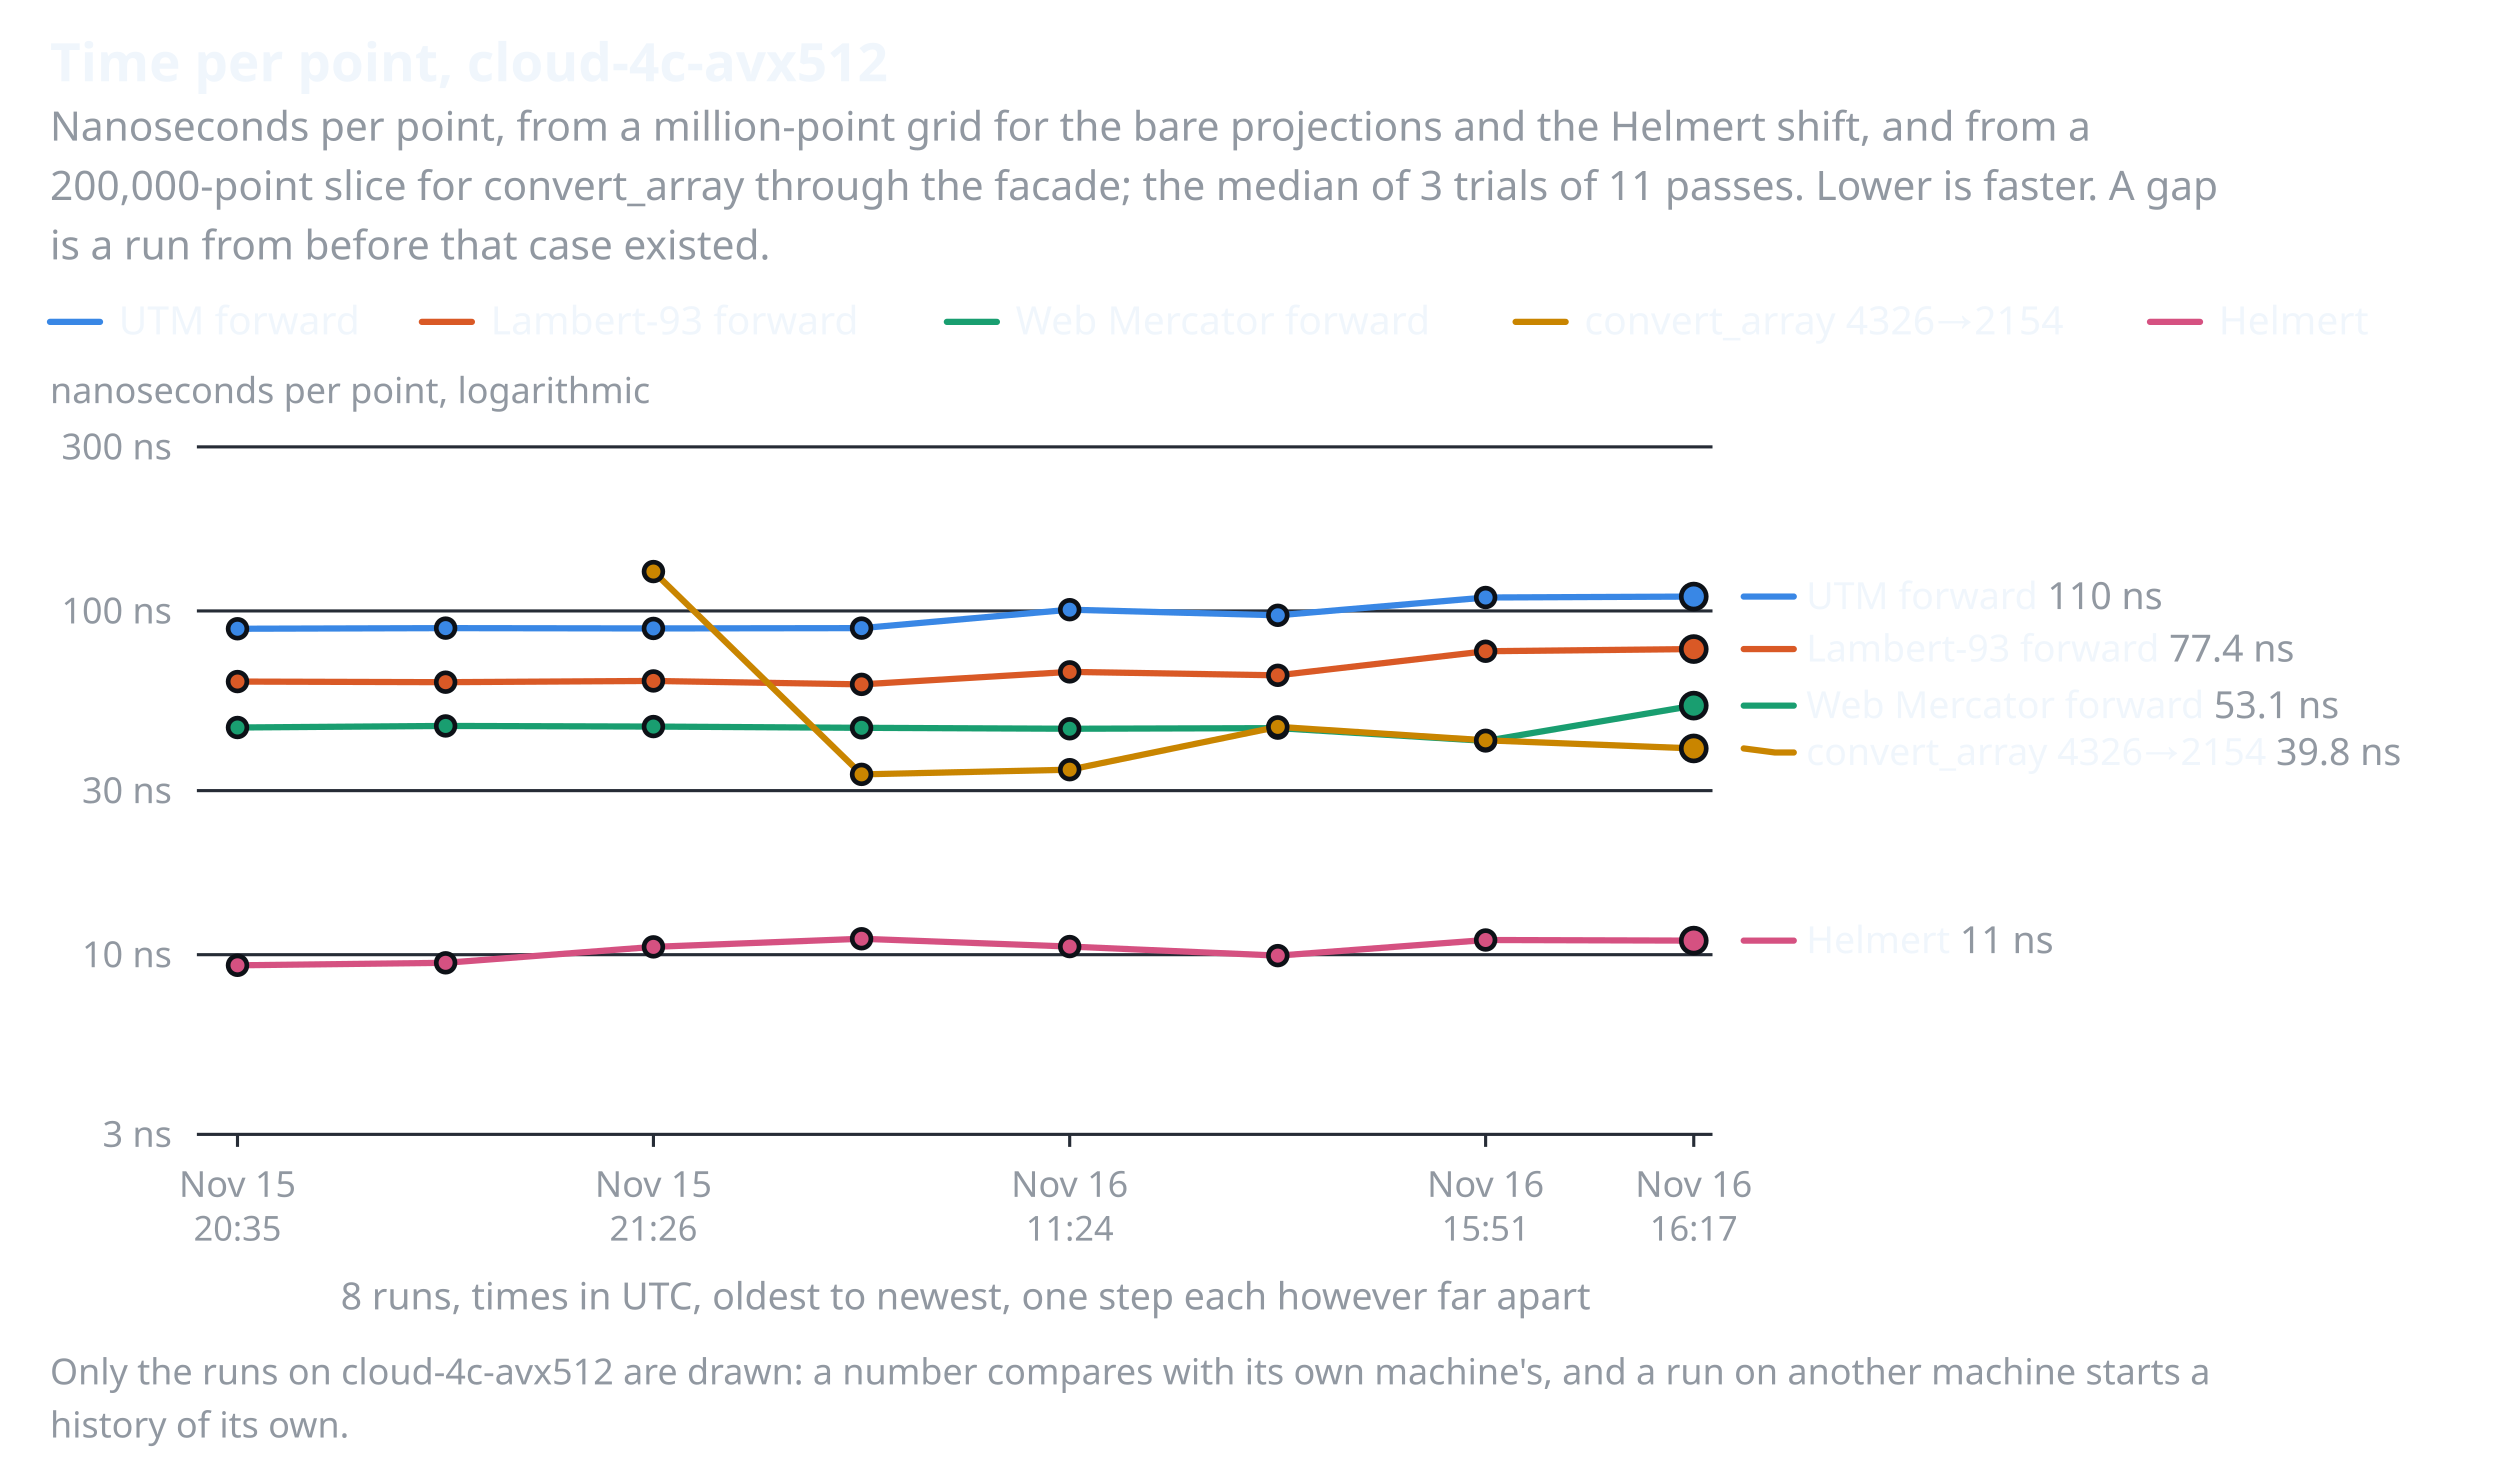
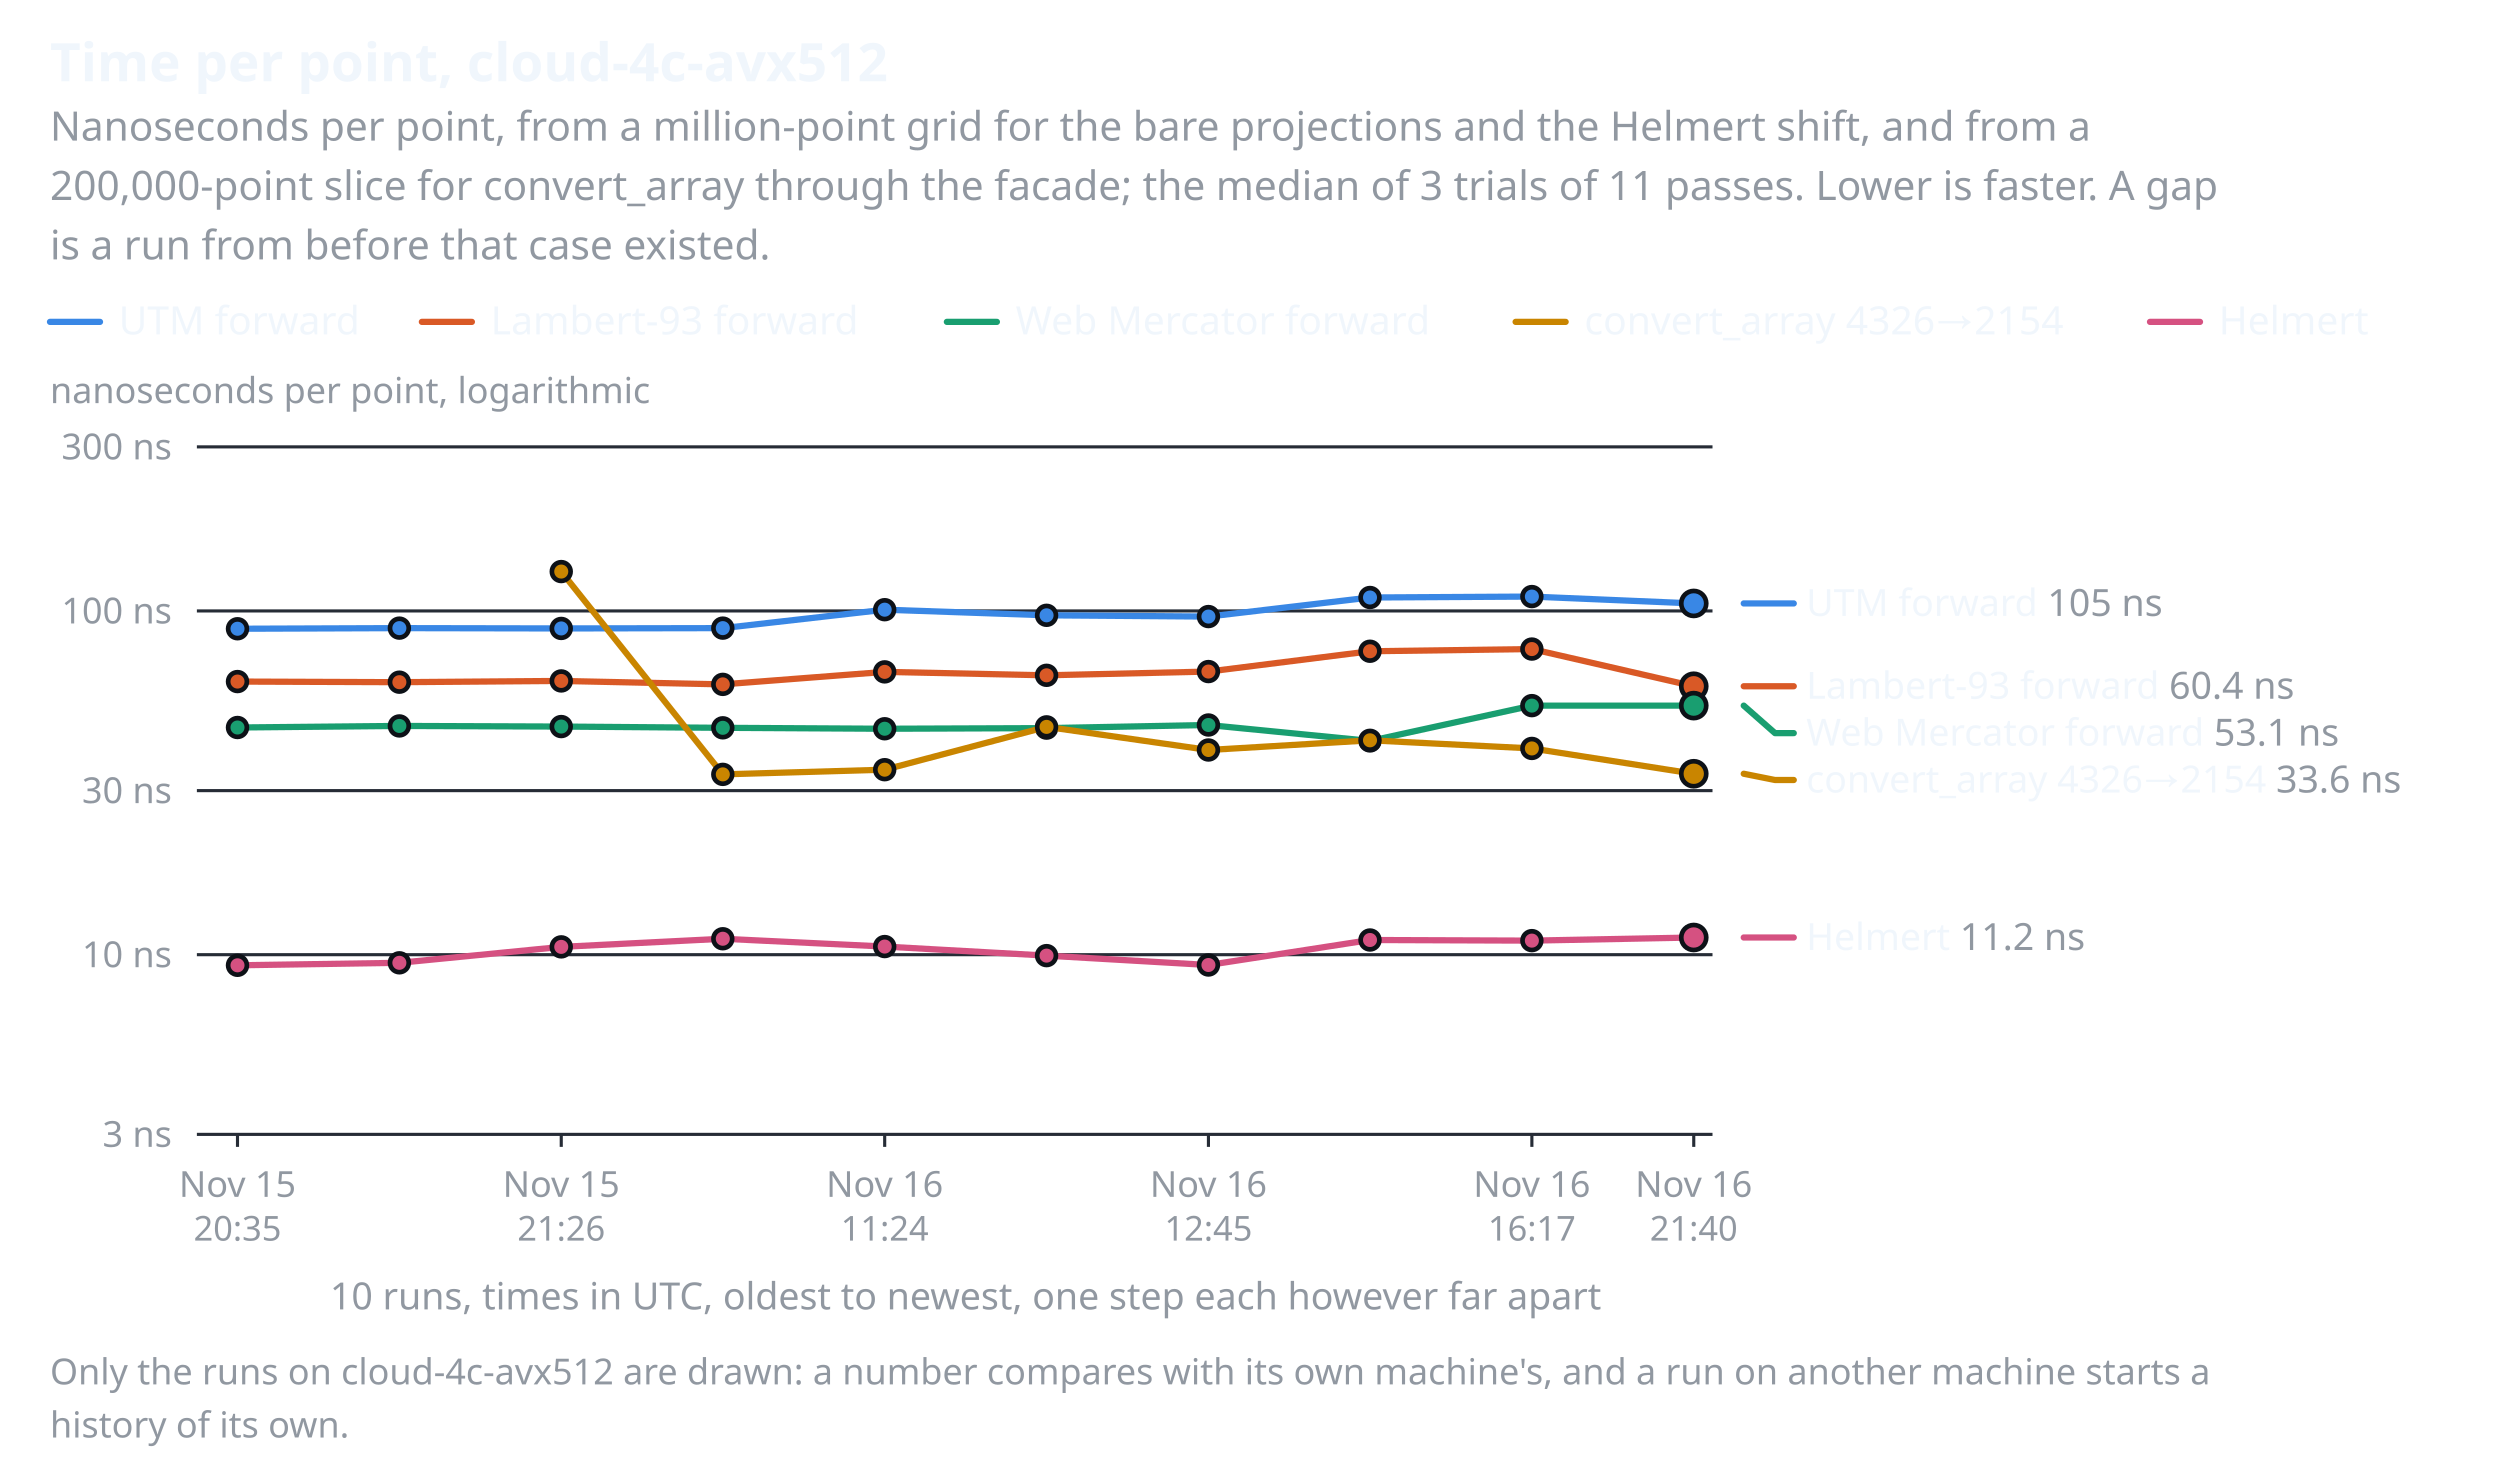
<svg xmlns="http://www.w3.org/2000/svg" width="800" height="473" viewBox="0 0 800 473" role="img" aria-label="Time per point, cloud-4c-avx512">
  <style>text{font-family:-apple-system, BlinkMacSystemFont, 'Segoe UI', 'Noto Sans', Helvetica, Arial, sans-serif;fill:#f0f6fc}.d{fill:#9198a1}.b{font-weight:600}.v{font-variant-numeric:tabular-nums}.g{stroke:#262c36}.l{fill:none;stroke-width:2;stroke-linejoin:round;stroke-linecap:round}.m{stroke:#0d1117;stroke-width:1.5}.s0{stroke:#3987e5}.f0{fill:#3987e5}.s1{stroke:#d95926}.f1{fill:#d95926}.s2{stroke:#199e70}.f2{fill:#199e70}.s3{stroke:#c98500}.f3{fill:#c98500}.s4{stroke:#d55181}.f4{fill:#d55181}</style>
  <text x="16" y="26" font-size="17" class="b">Time per point, cloud-4c-avx512</text>
  <text x="16" y="45" font-size="13" class="d">Nanoseconds per point, from a million-point grid for the bare projections and the Helmert shift, and from a</text>
  <text x="16" y="64" font-size="13" class="d">200,000-point slice for convert_array through the facade; the median of 3 trials of 11 passes. Lower is faster. A gap</text>
  <text x="16" y="83" font-size="13" class="d">is a run from before that case existed.</text>
  <path d="M16 103h16" class="l s0" />
  <text x="38" y="107" font-size="12.5">UTM forward</text>
  <path d="M135 103h16" class="l s1" />
  <text x="157" y="107" font-size="12.5">Lambert-93 forward</text>
  <path d="M303 103h16" class="l s2" />
  <text x="325" y="107" font-size="12.5">Web Mercator forward</text>
  <path d="M485 103h16" class="l s3" />
  <text x="507" y="107" font-size="12.5">convert_array 4326→2154</text>
  <path d="M688 103h16" class="l s4" />
  <text x="710" y="107" font-size="12.5">Helmert</text>
  <text x="16" y="129" font-size="11.5" class="d">nanoseconds per point, logarithmic</text>
  <line x1="63" y1="363" x2="548" y2="363" class="g" />
  <line x1="63" y1="305.5" x2="548" y2="305.5" class="g" />
  <line x1="63" y1="253" x2="548" y2="253" class="g" />
  <line x1="63" y1="195.5" x2="548" y2="195.5" class="g" />
  <line x1="63" y1="143" x2="548" y2="143" class="g" />
  <line x1="76" y1="363" x2="76" y2="367" class="g" />
-   <line x1="209.1" y1="363" x2="209.1" y2="367" class="g" />
-   <line x1="342.3" y1="363" x2="342.3" y2="367" class="g" />
-   <line x1="475.4" y1="363" x2="475.4" y2="367" class="g" />
+   <line x1="179.6" y1="363" x2="179.6" y2="367" class="g" />
+   <line x1="283.1" y1="363" x2="283.1" y2="367" class="g" />
+   <line x1="386.7" y1="363" x2="386.7" y2="367" class="g" />
+   <line x1="490.2" y1="363" x2="490.2" y2="367" class="g" />
  <line x1="542" y1="363" x2="542" y2="367" class="g" />
-   <path d="M76 201.2L142.6 201L209.1 201.1L275.7 201L342.3 195.1L408.9 196.9L475.4 191.2L542 190.9" class="l s0" />
+   <path d="M76 201.2L127.8 201L179.6 201.1L231.3 201L283.1 195.1L334.9 196.9L386.7 197.3L438.4 191.2L490.2 190.9L542 193.1" class="l s0" />
  <circle cx="76" cy="201.2" r="3" class="m f0" />
-   <circle cx="142.6" cy="201" r="3" class="m f0" />
-   <circle cx="209.1" cy="201.1" r="3" class="m f0" />
-   <circle cx="275.7" cy="201" r="3" class="m f0" />
-   <circle cx="342.3" cy="195.1" r="3" class="m f0" />
-   <circle cx="408.9" cy="196.9" r="3" class="m f0" />
-   <circle cx="475.4" cy="191.2" r="3" class="m f0" />
-   <circle cx="542" cy="190.9" r="4" class="m f0" />
-   <path d="M76 218.1L142.6 218.3L209.1 217.9L275.7 219L342.3 215L408.9 216.1L475.4 208.4L542 207.7" class="l s1" />
+   <circle cx="127.8" cy="201" r="3" class="m f0" />
+   <circle cx="179.6" cy="201.1" r="3" class="m f0" />
+   <circle cx="231.3" cy="201" r="3" class="m f0" />
+   <circle cx="283.1" cy="195.1" r="3" class="m f0" />
+   <circle cx="334.9" cy="196.9" r="3" class="m f0" />
+   <circle cx="386.7" cy="197.3" r="3" class="m f0" />
+   <circle cx="438.4" cy="191.2" r="3" class="m f0" />
+   <circle cx="490.2" cy="190.9" r="3" class="m f0" />
+   <circle cx="542" cy="193.1" r="4" class="m f0" />
+   <path d="M76 218.1L127.8 218.3L179.6 217.9L231.3 219L283.1 215L334.9 216.1L386.7 214.9L438.4 208.4L490.2 207.7L542 219.6" class="l s1" />
  <circle cx="76" cy="218.1" r="3" class="m f1" />
-   <circle cx="142.6" cy="218.3" r="3" class="m f1" />
-   <circle cx="209.1" cy="217.9" r="3" class="m f1" />
-   <circle cx="275.7" cy="219" r="3" class="m f1" />
-   <circle cx="342.3" cy="215" r="3" class="m f1" />
-   <circle cx="408.9" cy="216.1" r="3" class="m f1" />
-   <circle cx="475.4" cy="208.4" r="3" class="m f1" />
-   <circle cx="542" cy="207.7" r="4" class="m f1" />
-   <path d="M76 232.8L142.6 232.3L209.1 232.5L275.7 232.9L342.3 233.2L408.9 233L475.4 237.1L542 225.8" class="l s2" />
+   <circle cx="127.8" cy="218.3" r="3" class="m f1" />
+   <circle cx="179.6" cy="217.9" r="3" class="m f1" />
+   <circle cx="231.3" cy="219" r="3" class="m f1" />
+   <circle cx="283.1" cy="215" r="3" class="m f1" />
+   <circle cx="334.9" cy="216.1" r="3" class="m f1" />
+   <circle cx="386.7" cy="214.9" r="3" class="m f1" />
+   <circle cx="438.4" cy="208.4" r="3" class="m f1" />
+   <circle cx="490.2" cy="207.7" r="3" class="m f1" />
+   <circle cx="542" cy="219.6" r="4" class="m f1" />
+   <path d="M76 232.8L127.8 232.3L179.6 232.5L231.3 232.9L283.1 233.2L334.9 233L386.7 232L438.4 237.1L490.2 225.8L542 225.8" class="l s2" />
  <circle cx="76" cy="232.8" r="3" class="m f2" />
-   <circle cx="142.6" cy="232.3" r="3" class="m f2" />
-   <circle cx="209.1" cy="232.5" r="3" class="m f2" />
-   <circle cx="275.7" cy="232.9" r="3" class="m f2" />
-   <circle cx="342.3" cy="233.2" r="3" class="m f2" />
-   <circle cx="408.9" cy="233" r="3" class="m f2" />
-   <circle cx="475.4" cy="237.1" r="3" class="m f2" />
+   <circle cx="127.8" cy="232.3" r="3" class="m f2" />
+   <circle cx="179.6" cy="232.5" r="3" class="m f2" />
+   <circle cx="231.3" cy="232.9" r="3" class="m f2" />
+   <circle cx="283.1" cy="233.2" r="3" class="m f2" />
+   <circle cx="334.9" cy="233" r="3" class="m f2" />
+   <circle cx="386.7" cy="232" r="3" class="m f2" />
+   <circle cx="438.4" cy="237.1" r="3" class="m f2" />
+   <circle cx="490.2" cy="225.8" r="3" class="m f2" />
  <circle cx="542" cy="225.8" r="4" class="m f2" />
-   <path d="M209.1 182.9L275.7 247.8L342.3 246.3L408.9 232.6L475.4 236.9L542 239.5" class="l s3" />
-   <circle cx="209.1" cy="182.9" r="3" class="m f3" />
-   <circle cx="275.7" cy="247.8" r="3" class="m f3" />
-   <circle cx="342.3" cy="246.3" r="3" class="m f3" />
-   <circle cx="408.9" cy="232.6" r="3" class="m f3" />
-   <circle cx="475.4" cy="236.9" r="3" class="m f3" />
-   <circle cx="542" cy="239.5" r="4" class="m f3" />
-   <path d="M76 308.9L142.6 308.1L209.1 303L275.7 300.4L342.3 302.9L408.9 305.8L475.4 300.8L542 301" class="l s4" />
+   <path d="M179.6 182.9L231.3 247.8L283.1 246.3L334.9 232.6L386.7 240L438.4 236.9L490.2 239.5L542 247.6" class="l s3" />
+   <circle cx="179.6" cy="182.9" r="3" class="m f3" />
+   <circle cx="231.3" cy="247.8" r="3" class="m f3" />
+   <circle cx="283.1" cy="246.3" r="3" class="m f3" />
+   <circle cx="334.9" cy="232.6" r="3" class="m f3" />
+   <circle cx="386.7" cy="240" r="3" class="m f3" />
+   <circle cx="438.4" cy="236.9" r="3" class="m f3" />
+   <circle cx="490.2" cy="239.5" r="3" class="m f3" />
+   <circle cx="542" cy="247.6" r="4" class="m f3" />
+   <path d="M76 308.9L127.8 308.1L179.6 303L231.3 300.4L283.1 302.9L334.9 305.8L386.7 308.8L438.4 300.8L490.2 301L542 300" class="l s4" />
  <circle cx="76" cy="308.9" r="3" class="m f4" />
-   <circle cx="142.6" cy="308.1" r="3" class="m f4" />
-   <circle cx="209.1" cy="303" r="3" class="m f4" />
-   <circle cx="275.7" cy="300.4" r="3" class="m f4" />
-   <circle cx="342.3" cy="302.9" r="3" class="m f4" />
-   <circle cx="408.9" cy="305.8" r="3" class="m f4" />
-   <circle cx="475.4" cy="300.8" r="3" class="m f4" />
-   <circle cx="542" cy="301" r="4" class="m f4" />
-   <path d="M558 190.9L568 190.9h6" class="l s0" />
-   <text x="578" y="194.9" font-size="12">UTM forward <tspan class="d v">110 ns</tspan>
+   <circle cx="127.8" cy="308.1" r="3" class="m f4" />
+   <circle cx="179.6" cy="303" r="3" class="m f4" />
+   <circle cx="231.3" cy="300.4" r="3" class="m f4" />
+   <circle cx="283.1" cy="302.9" r="3" class="m f4" />
+   <circle cx="334.9" cy="305.8" r="3" class="m f4" />
+   <circle cx="386.7" cy="308.8" r="3" class="m f4" />
+   <circle cx="438.4" cy="300.8" r="3" class="m f4" />
+   <circle cx="490.2" cy="301" r="3" class="m f4" />
+   <circle cx="542" cy="300" r="4" class="m f4" />
+   <path d="M558 193.1L568 193.1h6" class="l s0" />
+   <text x="578" y="197.1" font-size="12">UTM forward <tspan class="d v">105 ns</tspan>
  </text>
-   <path d="M558 207.7L568 207.7h6" class="l s1" />
-   <text x="578" y="211.7" font-size="12">Lambert-93 forward <tspan class="d v">77.4 ns</tspan>
+   <path d="M558 219.6L568 219.6h6" class="l s1" />
+   <text x="578" y="223.6" font-size="12">Lambert-93 forward <tspan class="d v">60.4 ns</tspan>
  </text>
-   <path d="M558 225.8L568 225.8h6" class="l s2" />
-   <text x="578" y="229.8" font-size="12">Web Mercator forward <tspan class="d v">53.1 ns</tspan>
+   <path d="M558 225.8L568 234.6h6" class="l s2" />
+   <text x="578" y="238.6" font-size="12">Web Mercator forward <tspan class="d v">53.1 ns</tspan>
  </text>
-   <path d="M558 239.5L568 240.8h6" class="l s3" />
-   <text x="578" y="244.8" font-size="12">convert_array 4326→2154 <tspan class="d v">39.8 ns</tspan>
+   <path d="M558 247.6L568 249.6h6" class="l s3" />
+   <text x="578" y="253.6" font-size="12">convert_array 4326→2154 <tspan class="d v">33.6 ns</tspan>
  </text>
-   <path d="M558 301L568 301h6" class="l s4" />
-   <text x="578" y="305" font-size="12">Helmert <tspan class="d v">11 ns</tspan>
+   <path d="M558 300L568 300h6" class="l s4" />
+   <text x="578" y="304" font-size="12">Helmert <tspan class="d v">11.2 ns</tspan>
  </text>
  <text x="55" y="367" font-size="11.5" text-anchor="end" class="d v">3 ns</text>
  <text x="55" y="309.5" font-size="11.5" text-anchor="end" class="d v">10 ns</text>
  <text x="55" y="257" font-size="11.5" text-anchor="end" class="d v">30 ns</text>
  <text x="55" y="199.5" font-size="11.5" text-anchor="end" class="d v">100 ns</text>
  <text x="55" y="147" font-size="11.5" text-anchor="end" class="d v">300 ns</text>
  <text x="76" y="383" font-size="11.5" text-anchor="middle" class="d v">Nov 15</text>
  <text x="76" y="397" font-size="11" text-anchor="middle" class="d v">20:35</text>
-   <text x="209.1" y="383" font-size="11.5" text-anchor="middle" class="d v">Nov 15</text>
-   <text x="209.1" y="397" font-size="11" text-anchor="middle" class="d v">21:26</text>
-   <text x="342.3" y="383" font-size="11.5" text-anchor="middle" class="d v">Nov 16</text>
-   <text x="342.3" y="397" font-size="11" text-anchor="middle" class="d v">11:24</text>
-   <text x="475.4" y="383" font-size="11.5" text-anchor="middle" class="d v">Nov 16</text>
-   <text x="475.4" y="397" font-size="11" text-anchor="middle" class="d v">15:51</text>
+   <text x="179.6" y="383" font-size="11.5" text-anchor="middle" class="d v">Nov 15</text>
+   <text x="179.6" y="397" font-size="11" text-anchor="middle" class="d v">21:26</text>
+   <text x="283.1" y="383" font-size="11.5" text-anchor="middle" class="d v">Nov 16</text>
+   <text x="283.1" y="397" font-size="11" text-anchor="middle" class="d v">11:24</text>
+   <text x="386.7" y="383" font-size="11.5" text-anchor="middle" class="d v">Nov 16</text>
+   <text x="386.7" y="397" font-size="11" text-anchor="middle" class="d v">12:45</text>
+   <text x="490.2" y="383" font-size="11.5" text-anchor="middle" class="d v">Nov 16</text>
+   <text x="490.2" y="397" font-size="11" text-anchor="middle" class="d v">16:17</text>
  <text x="542" y="383" font-size="11.5" text-anchor="middle" class="d v">Nov 16</text>
-   <text x="542" y="397" font-size="11" text-anchor="middle" class="d v">16:17</text>
-   <text x="309" y="419" font-size="12" text-anchor="middle" class="d">8 runs, times in UTC, oldest to newest, one step each however far apart</text>
+   <text x="542" y="397" font-size="11" text-anchor="middle" class="d v">21:40</text>
+   <text x="309" y="419" font-size="12" text-anchor="middle" class="d">10 runs, times in UTC, oldest to newest, one step each however far apart</text>
  <text x="16" y="443" font-size="11.5" class="d">Only the runs on cloud-4c-avx512 are drawn: a number compares with its own machine's, and a run on another machine starts a</text>
  <text x="16" y="460" font-size="11.5" class="d">history of its own.</text>
</svg>
